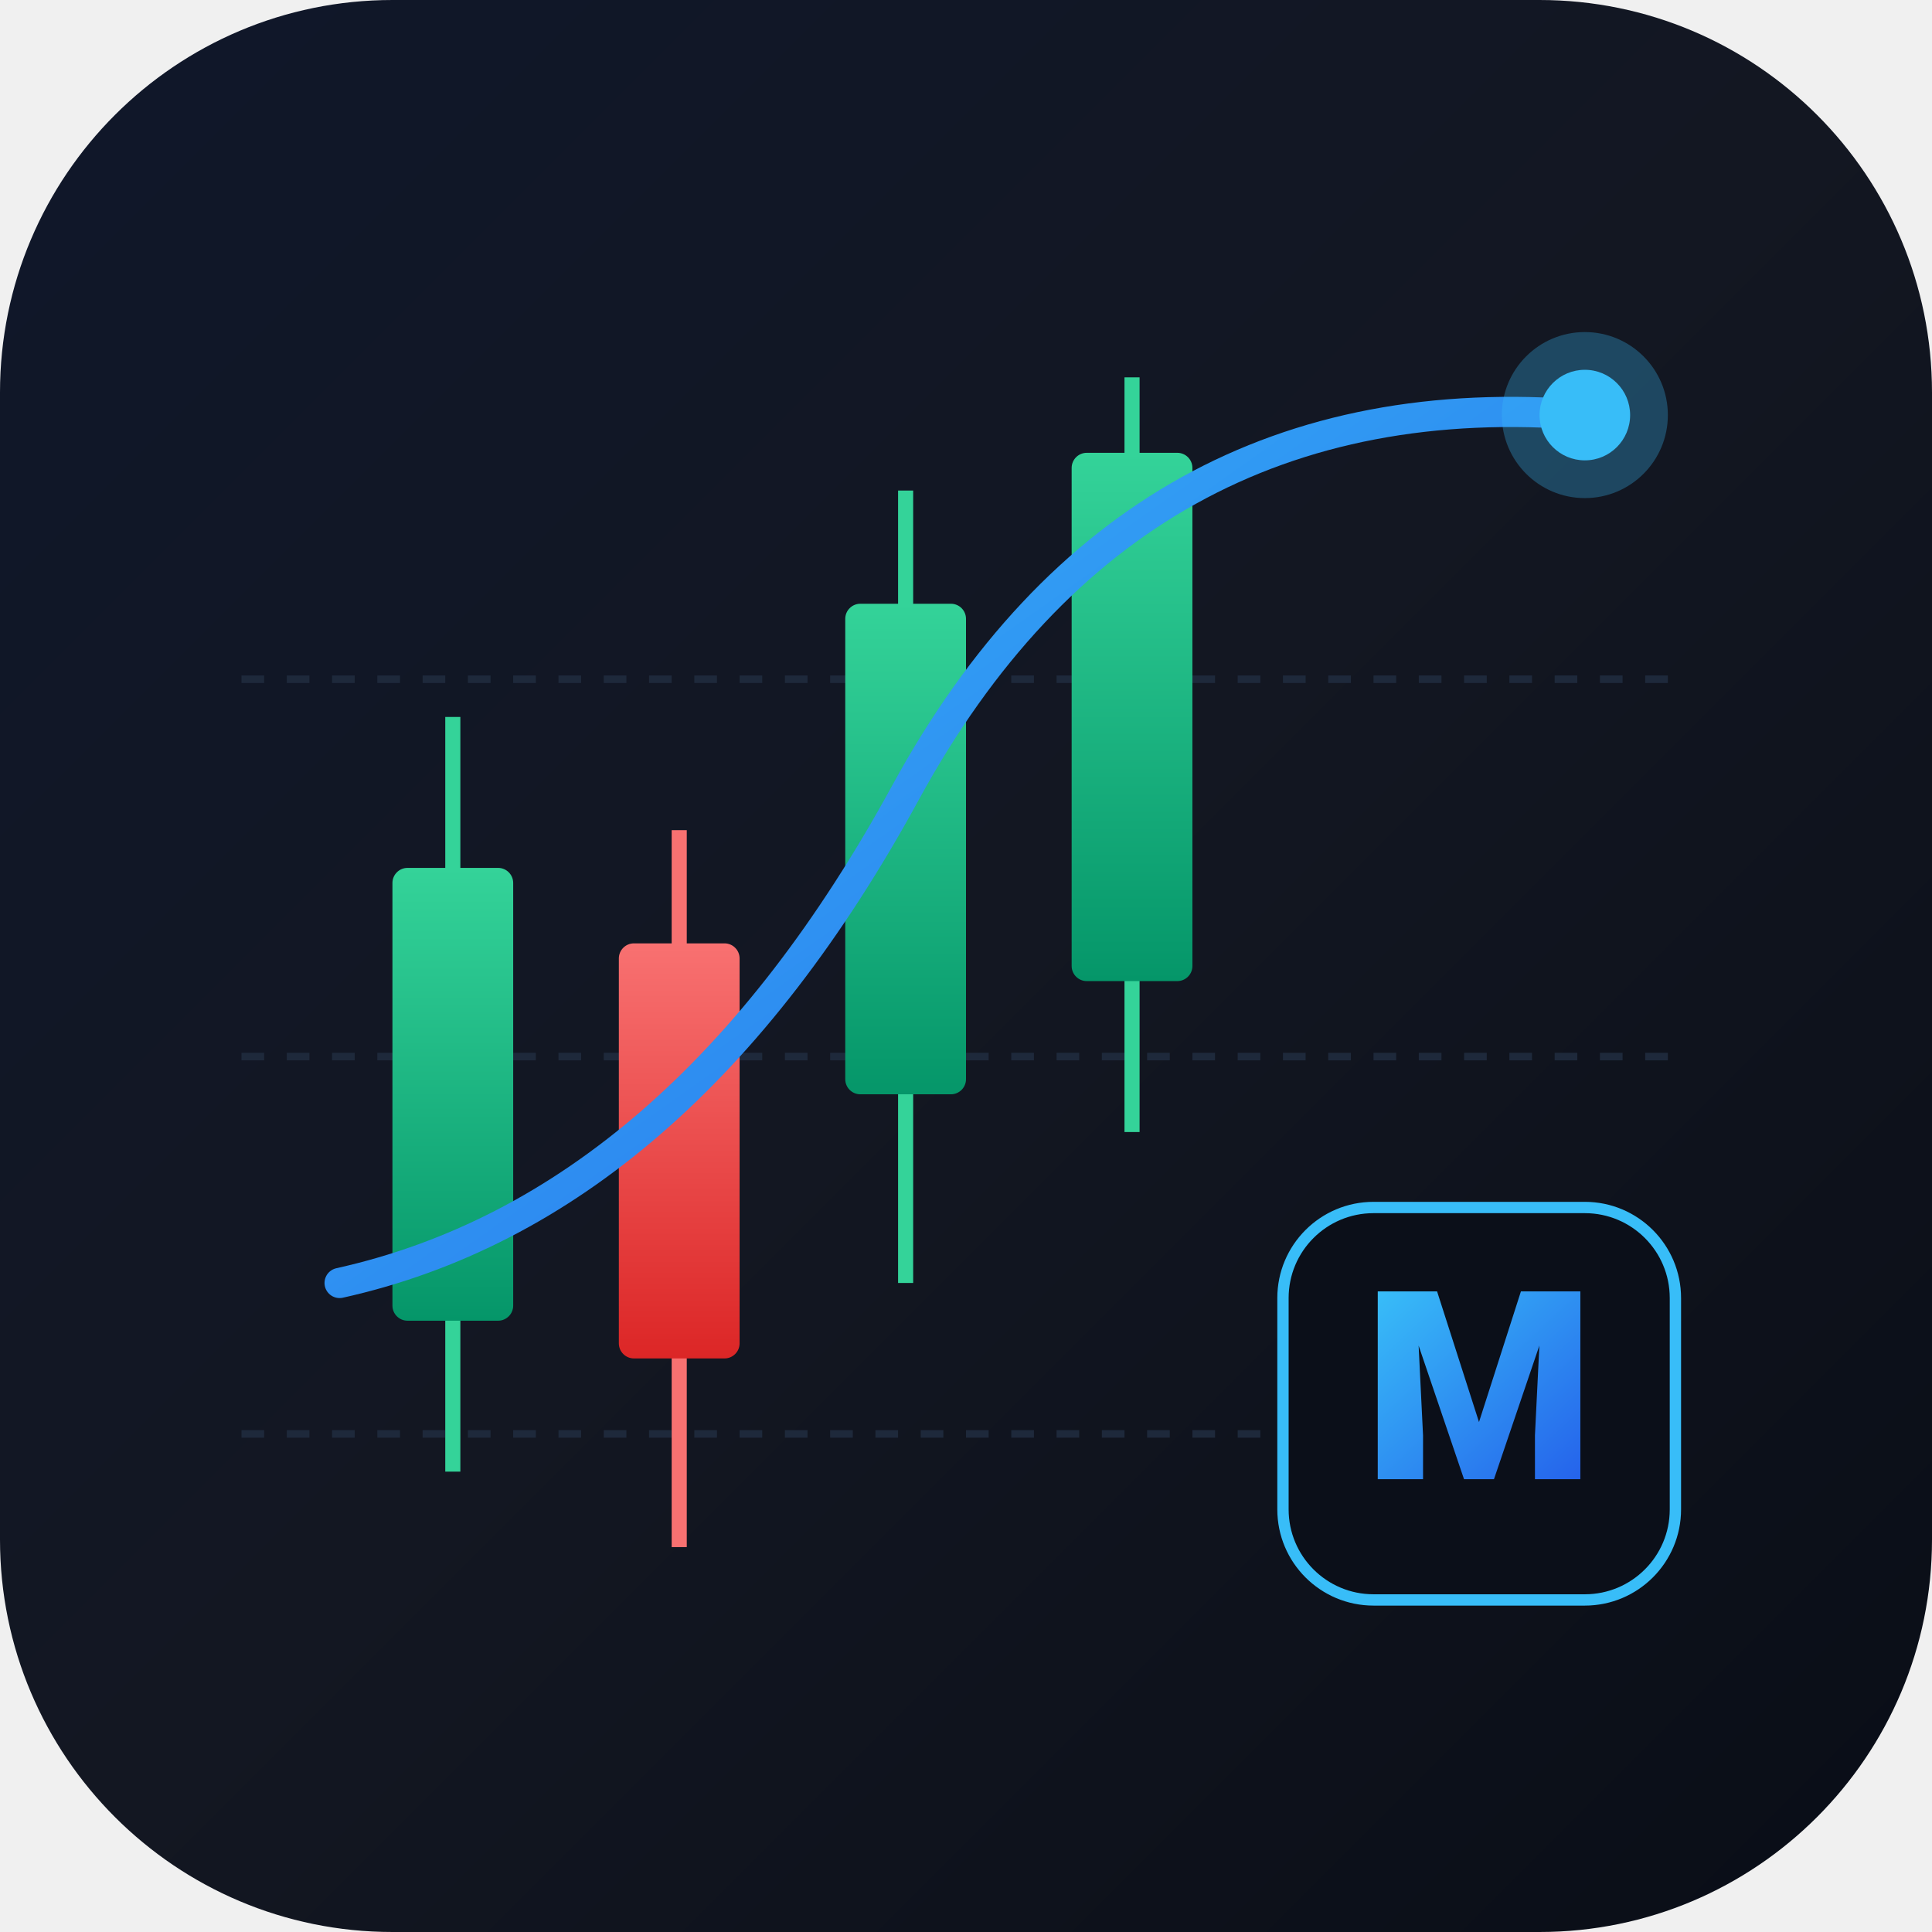
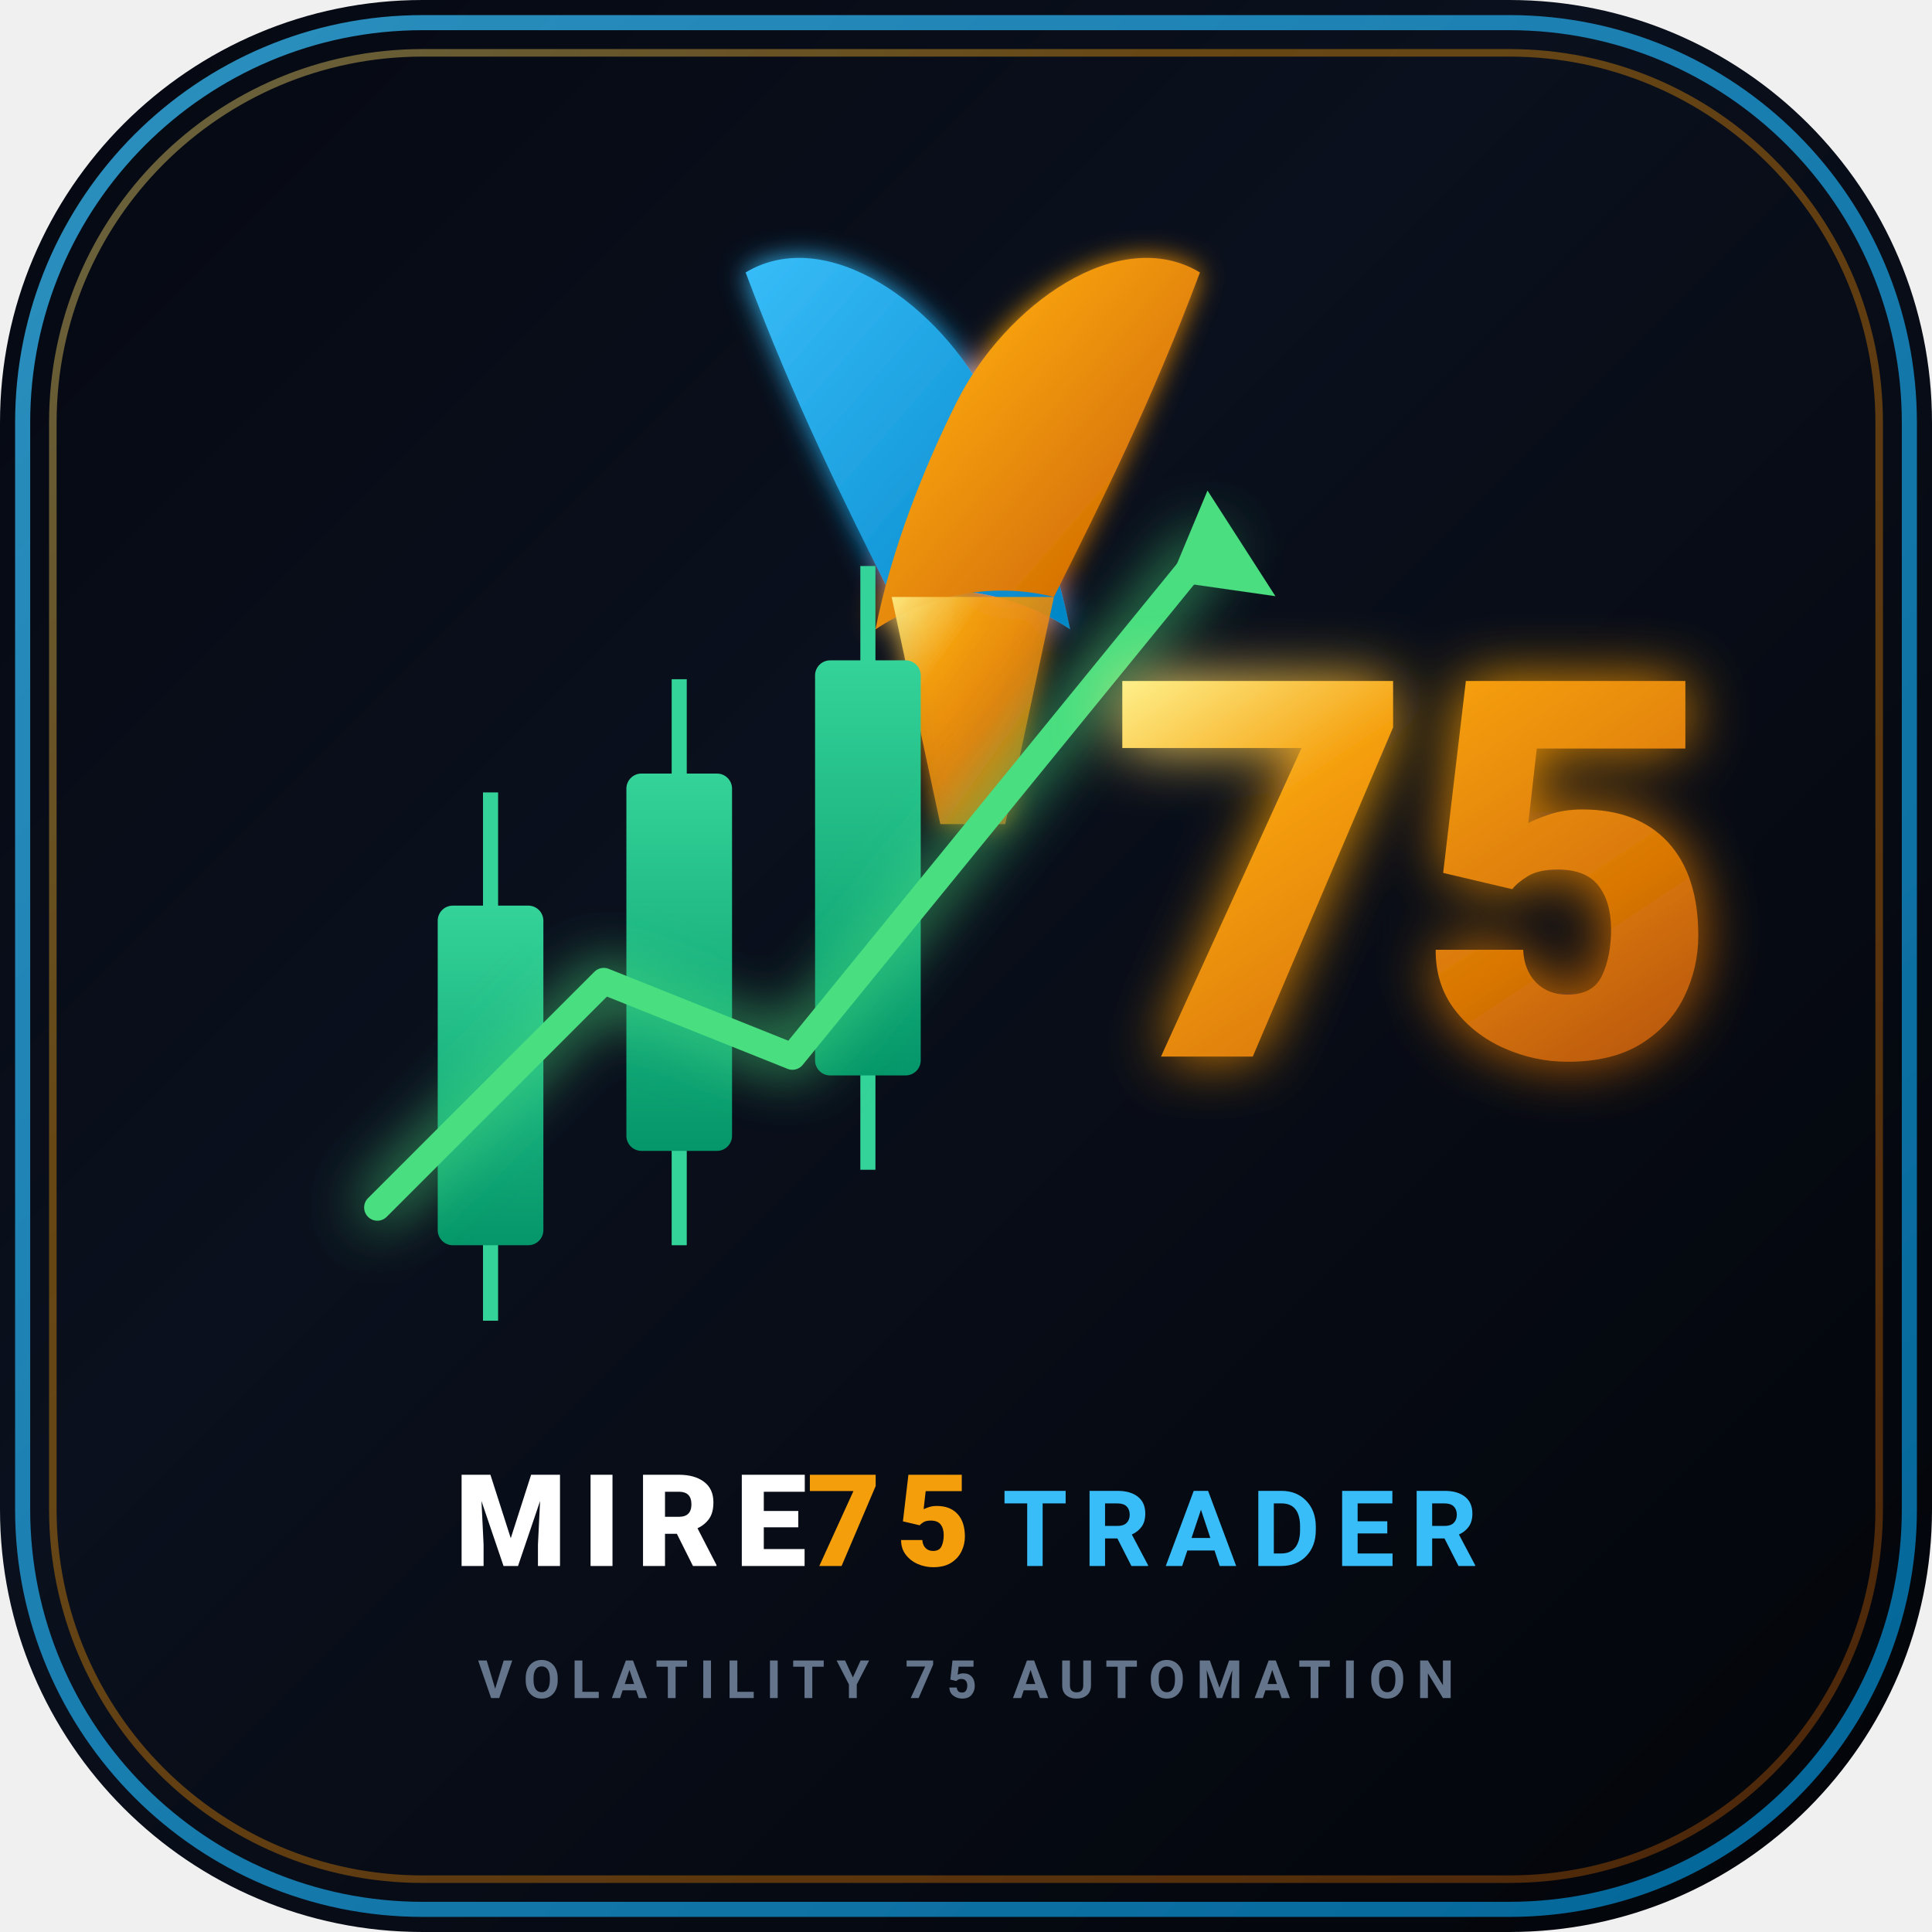
<svg xmlns="http://www.w3.org/2000/svg" viewBox="0 0 512 512" width="512" height="512">
  <defs>
    <linearGradient id="bgGrad" x1="0%" y1="0%" x2="100%" y2="100%">
-       <stop offset="0%" stop-color="#0f172a" />
-       <stop offset="50%" stop-color="#131722" />
-       <stop offset="100%" stop-color="#090d16" />
+       <stop offset="0%" stop-color="#050811" />
+       <stop offset="40%" stop-color="#0a101d" />
+       <stop offset="100%" stop-color="#020408" />
    </linearGradient>
-     <linearGradient id="accentGrad" x1="0%" y1="0%" x2="100%" y2="100%">
+     <linearGradient id="goldGrad" x1="0%" y1="0%" x2="100%" y2="100%">
+       <stop offset="0%" stop-color="#fef08a" />
+       <stop offset="30%" stop-color="#f59e0b" />
+       <stop offset="70%" stop-color="#d97706" />
+       <stop offset="100%" stop-color="#b45309" />
+     </linearGradient>
+     <linearGradient id="cyanGrad" x1="0%" y1="0%" x2="100%" y2="100%">
      <stop offset="0%" stop-color="#38bdf8" />
-       <stop offset="100%" stop-color="#2563eb" />
+       <stop offset="100%" stop-color="#0284c7" />
    </linearGradient>
-     <linearGradient id="bullGrad" x1="0%" y1="0%" x2="0%" y2="100%">
+     <linearGradient id="bullGreen" x1="0%" y1="0%" x2="0%" y2="100%">
      <stop offset="0%" stop-color="#34d399" />
      <stop offset="100%" stop-color="#059669" />
    </linearGradient>
-     <linearGradient id="bearGrad" x1="0%" y1="0%" x2="0%" y2="100%">
-       <stop offset="0%" stop-color="#f87171" />
-       <stop offset="100%" stop-color="#dc2626" />
-     </linearGradient>
+     <filter id="glow" x="-20%" y="-20%" width="140%" height="140%">
+       <feGaussianBlur stdDeviation="8" result="blur" />
+       <feComposite in="SourceGraphic" in2="blur" operator="over" />
+     </filter>
  </defs>
-   <rect width="512" height="512" rx="104" fill="url(#bgGrad)" />
-   <line x1="64" y1="180" x2="448" y2="180" stroke="#1e293b" stroke-width="2" stroke-dasharray="6,6" />
-   <line x1="64" y1="280" x2="448" y2="280" stroke="#1e293b" stroke-width="2" stroke-dasharray="6,6" />
-   <line x1="64" y1="380" x2="448" y2="380" stroke="#1e293b" stroke-width="2" stroke-dasharray="6,6" />
-   <line x1="120" y1="190" x2="120" y2="390" stroke="#34d399" stroke-width="4" />
-   <rect x="104" y="230" width="32" height="120" rx="4" fill="url(#bullGrad)" />
-   <line x1="180" y1="220" x2="180" y2="410" stroke="#f87171" stroke-width="4" />
-   <rect x="164" y="250" width="32" height="110" rx="4" fill="url(#bearGrad)" />
-   <line x1="240" y1="130" x2="240" y2="340" stroke="#34d399" stroke-width="4" />
-   <rect x="224" y="160" width="32" height="130" rx="4" fill="url(#bullGrad)" />
-   <line x1="300" y1="100" x2="300" y2="300" stroke="#34d399" stroke-width="4" />
-   <rect x="284" y="120" width="32" height="140" rx="4" fill="url(#bullGrad)" />
-   <path d="M 90 340 Q 180 320, 240 210 T 420 110" fill="none" stroke="url(#accentGrad)" stroke-width="8" stroke-linecap="round" />
-   <circle cx="420" cy="110" r="12" fill="#38bdf8" />
-   <circle cx="420" cy="110" r="22" fill="#38bdf8" opacity="0.3" />
-   <rect x="340" y="320" width="104" height="104" rx="24" fill="#0b0f19" stroke="#38bdf8" stroke-width="3" />
-   <text x="392" y="392" font-family="-apple-system, BlinkMacSystemFont, 'Segoe UI', Roboto, sans-serif" font-weight="900" font-size="70" fill="url(#accentGrad)" text-anchor="middle">M</text>
+   <rect width="512" height="512" rx="112" fill="url(#bgGrad)" />
+   <rect x="6" y="6" width="500" height="500" rx="106" fill="none" stroke="url(#cyanGrad)" stroke-width="4" opacity="0.75" />
+   <rect x="14" y="14" width="484" height="484" rx="98" fill="none" stroke="url(#goldGrad)" stroke-width="2" opacity="0.4" />
+   <g transform="translate(146, 55) scale(0.43)" filter="url(#glow)">
+     <path d="M120,40 C170,10 240,60 270,120 C290,160 310,210 320,260 C290,240 250,230 210,240 C180,180 150,120 120,40 Z" fill="url(#cyanGrad)" />
+     <path d="M400,40 C350,10 280,60 250,120 C230,160 210,210 200,260 C230,240 270,230 310,240 C340,180 370,120 400,40 Z" fill="url(#goldGrad)" />
+     <path d="M210,240 L310,240 L280,380 L240,380 Z" fill="url(#goldGrad)" opacity="0.9" />
+   </g>
+   <line x1="130" y1="210" x2="130" y2="350" stroke="#34d399" stroke-width="4" />
+   <rect x="116" y="240" width="28" height="90" rx="4" fill="url(#bullGreen)" />
+   <line x1="180" y1="180" x2="180" y2="330" stroke="#34d399" stroke-width="4" />
+   <rect x="166" y="205" width="28" height="100" rx="4" fill="url(#bullGreen)" />
+   <line x1="230" y1="150" x2="230" y2="310" stroke="#34d399" stroke-width="4" />
+   <rect x="216" y="175" width="28" height="110" rx="4" fill="url(#bullGreen)" />
+   <path d="M 100 320 L 160 260 L 210 280 L 320 145" fill="none" stroke="#4ade80" stroke-width="7" stroke-linecap="round" stroke-linejoin="round" filter="url(#glow)" />
+   <polygon points="320,130 338,158 310,154" fill="#4ade80" />
+   <text x="375" y="280" font-family="-apple-system, BlinkMacSystemFont, 'Segoe UI', Roboto, sans-serif" font-weight="900" font-size="140" fill="url(#goldGrad)" text-anchor="middle" filter="url(#glow)">75</text>
+   <text x="256" y="415" font-family="-apple-system, BlinkMacSystemFont, 'Segoe UI', Roboto, sans-serif" font-weight="900" font-size="34" fill="#ffffff" letter-spacing="4" text-anchor="middle">
+     MIRE<tspan fill="#f59e0b">75</tspan>
+     <tspan fill="#38bdf8" font-size="28" font-weight="700">TRADER</tspan>
+   </text>
+   <text x="256" y="450" font-family="-apple-system, BlinkMacSystemFont, 'Segoe UI', Roboto, sans-serif" font-weight="600" font-size="14" fill="#64748b" letter-spacing="3" text-anchor="middle">VOLATILITY 75 AUTOMATION</text>
</svg>
